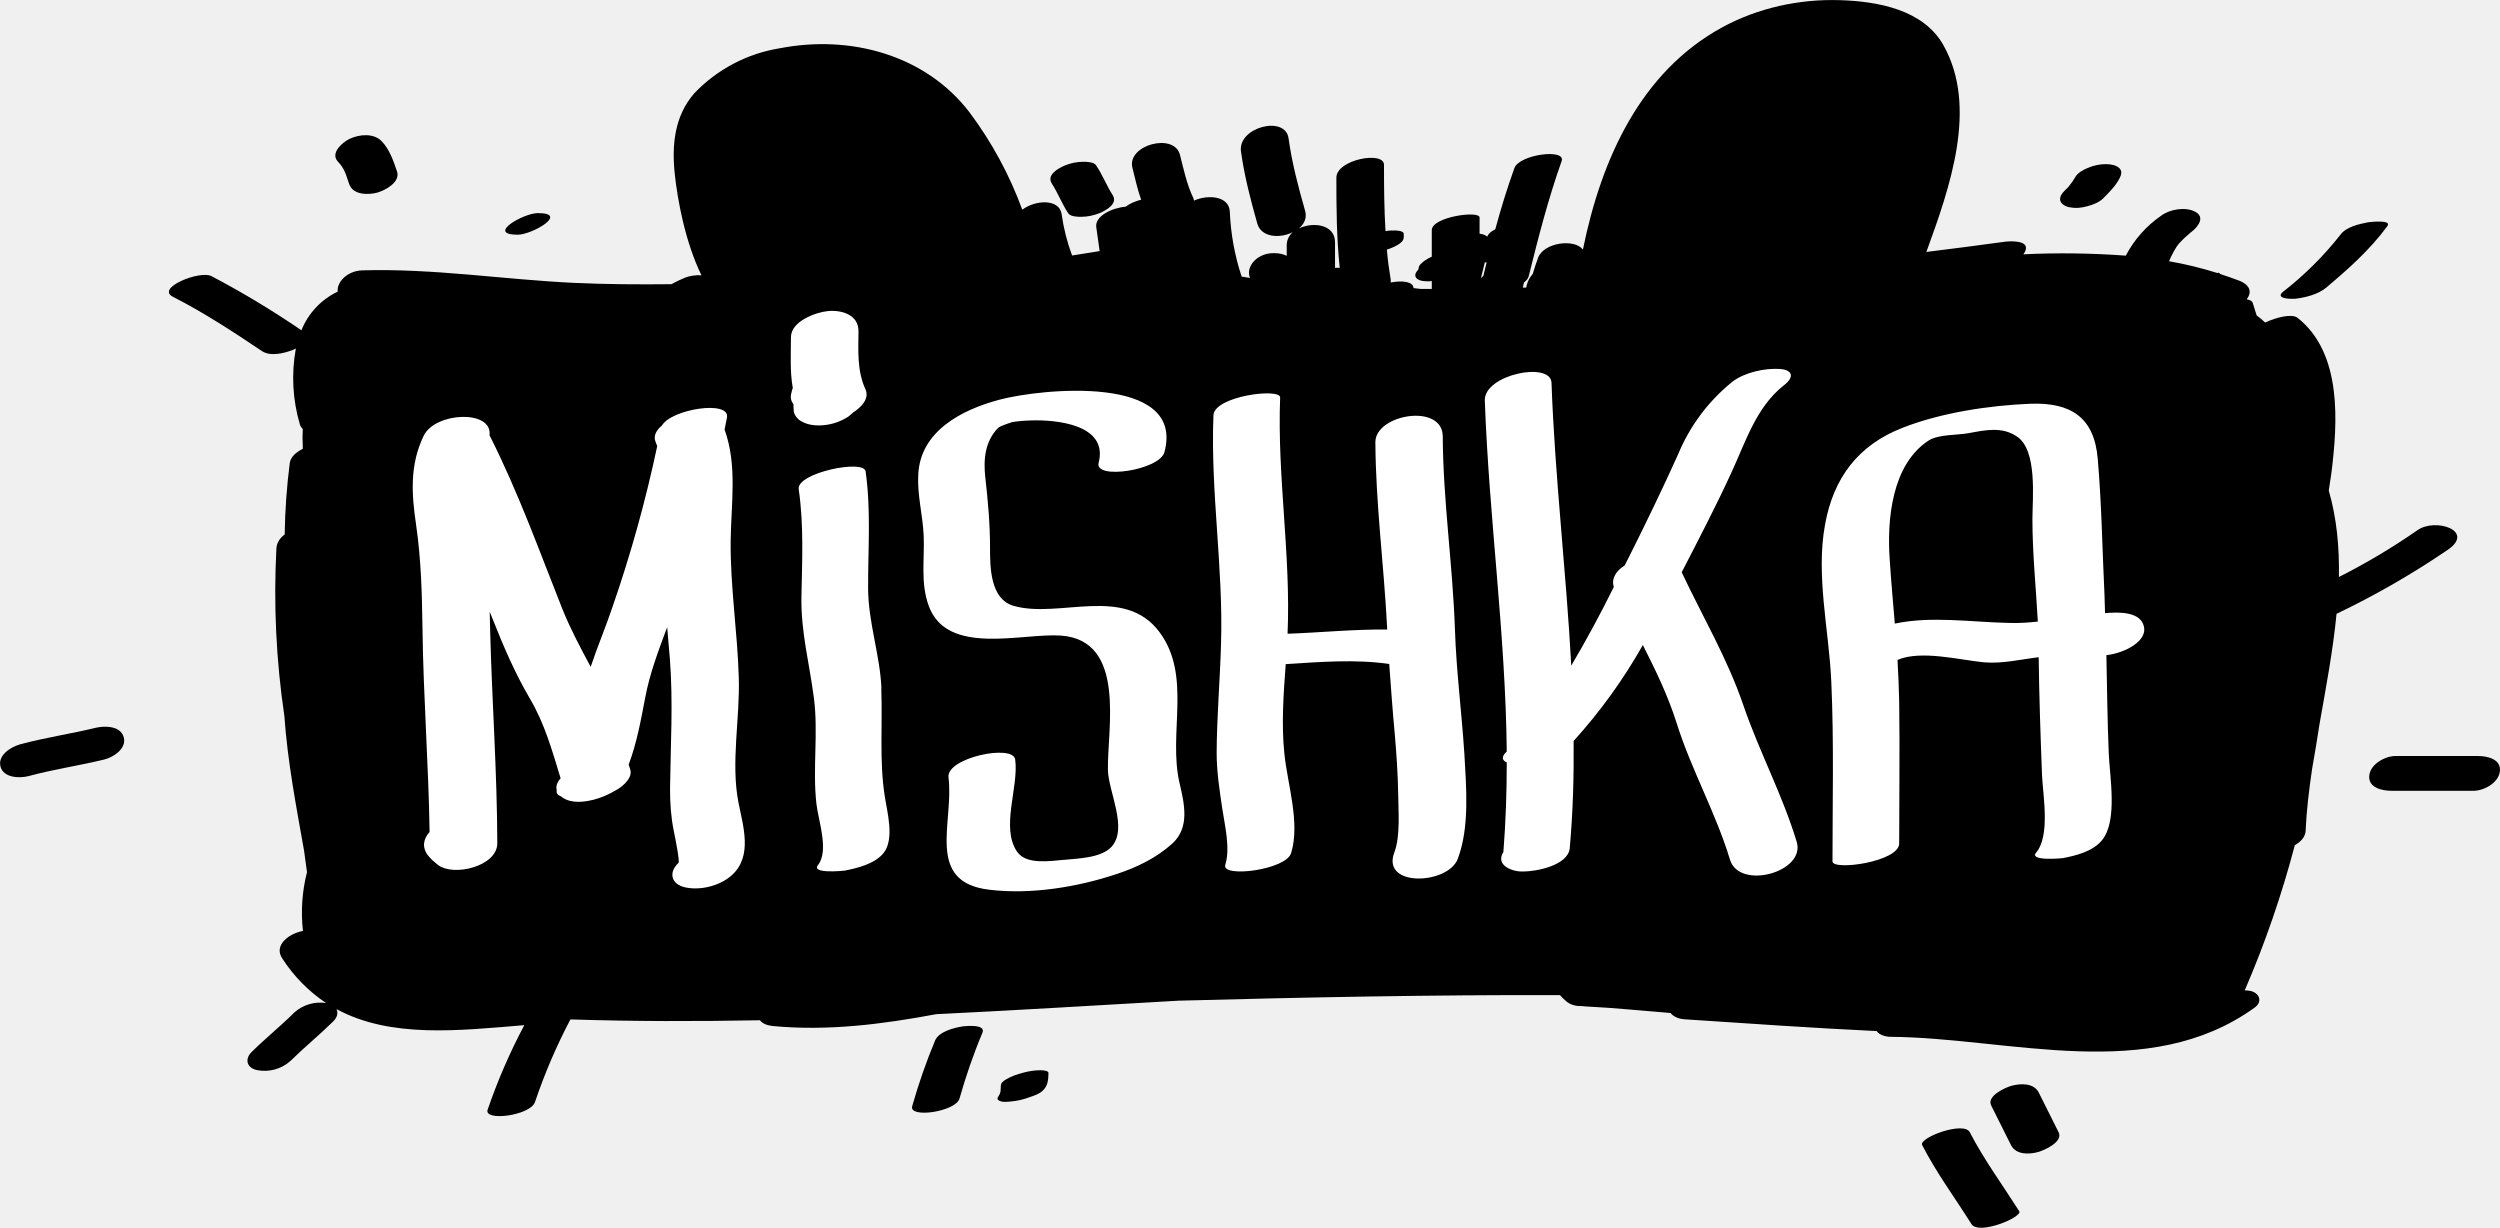
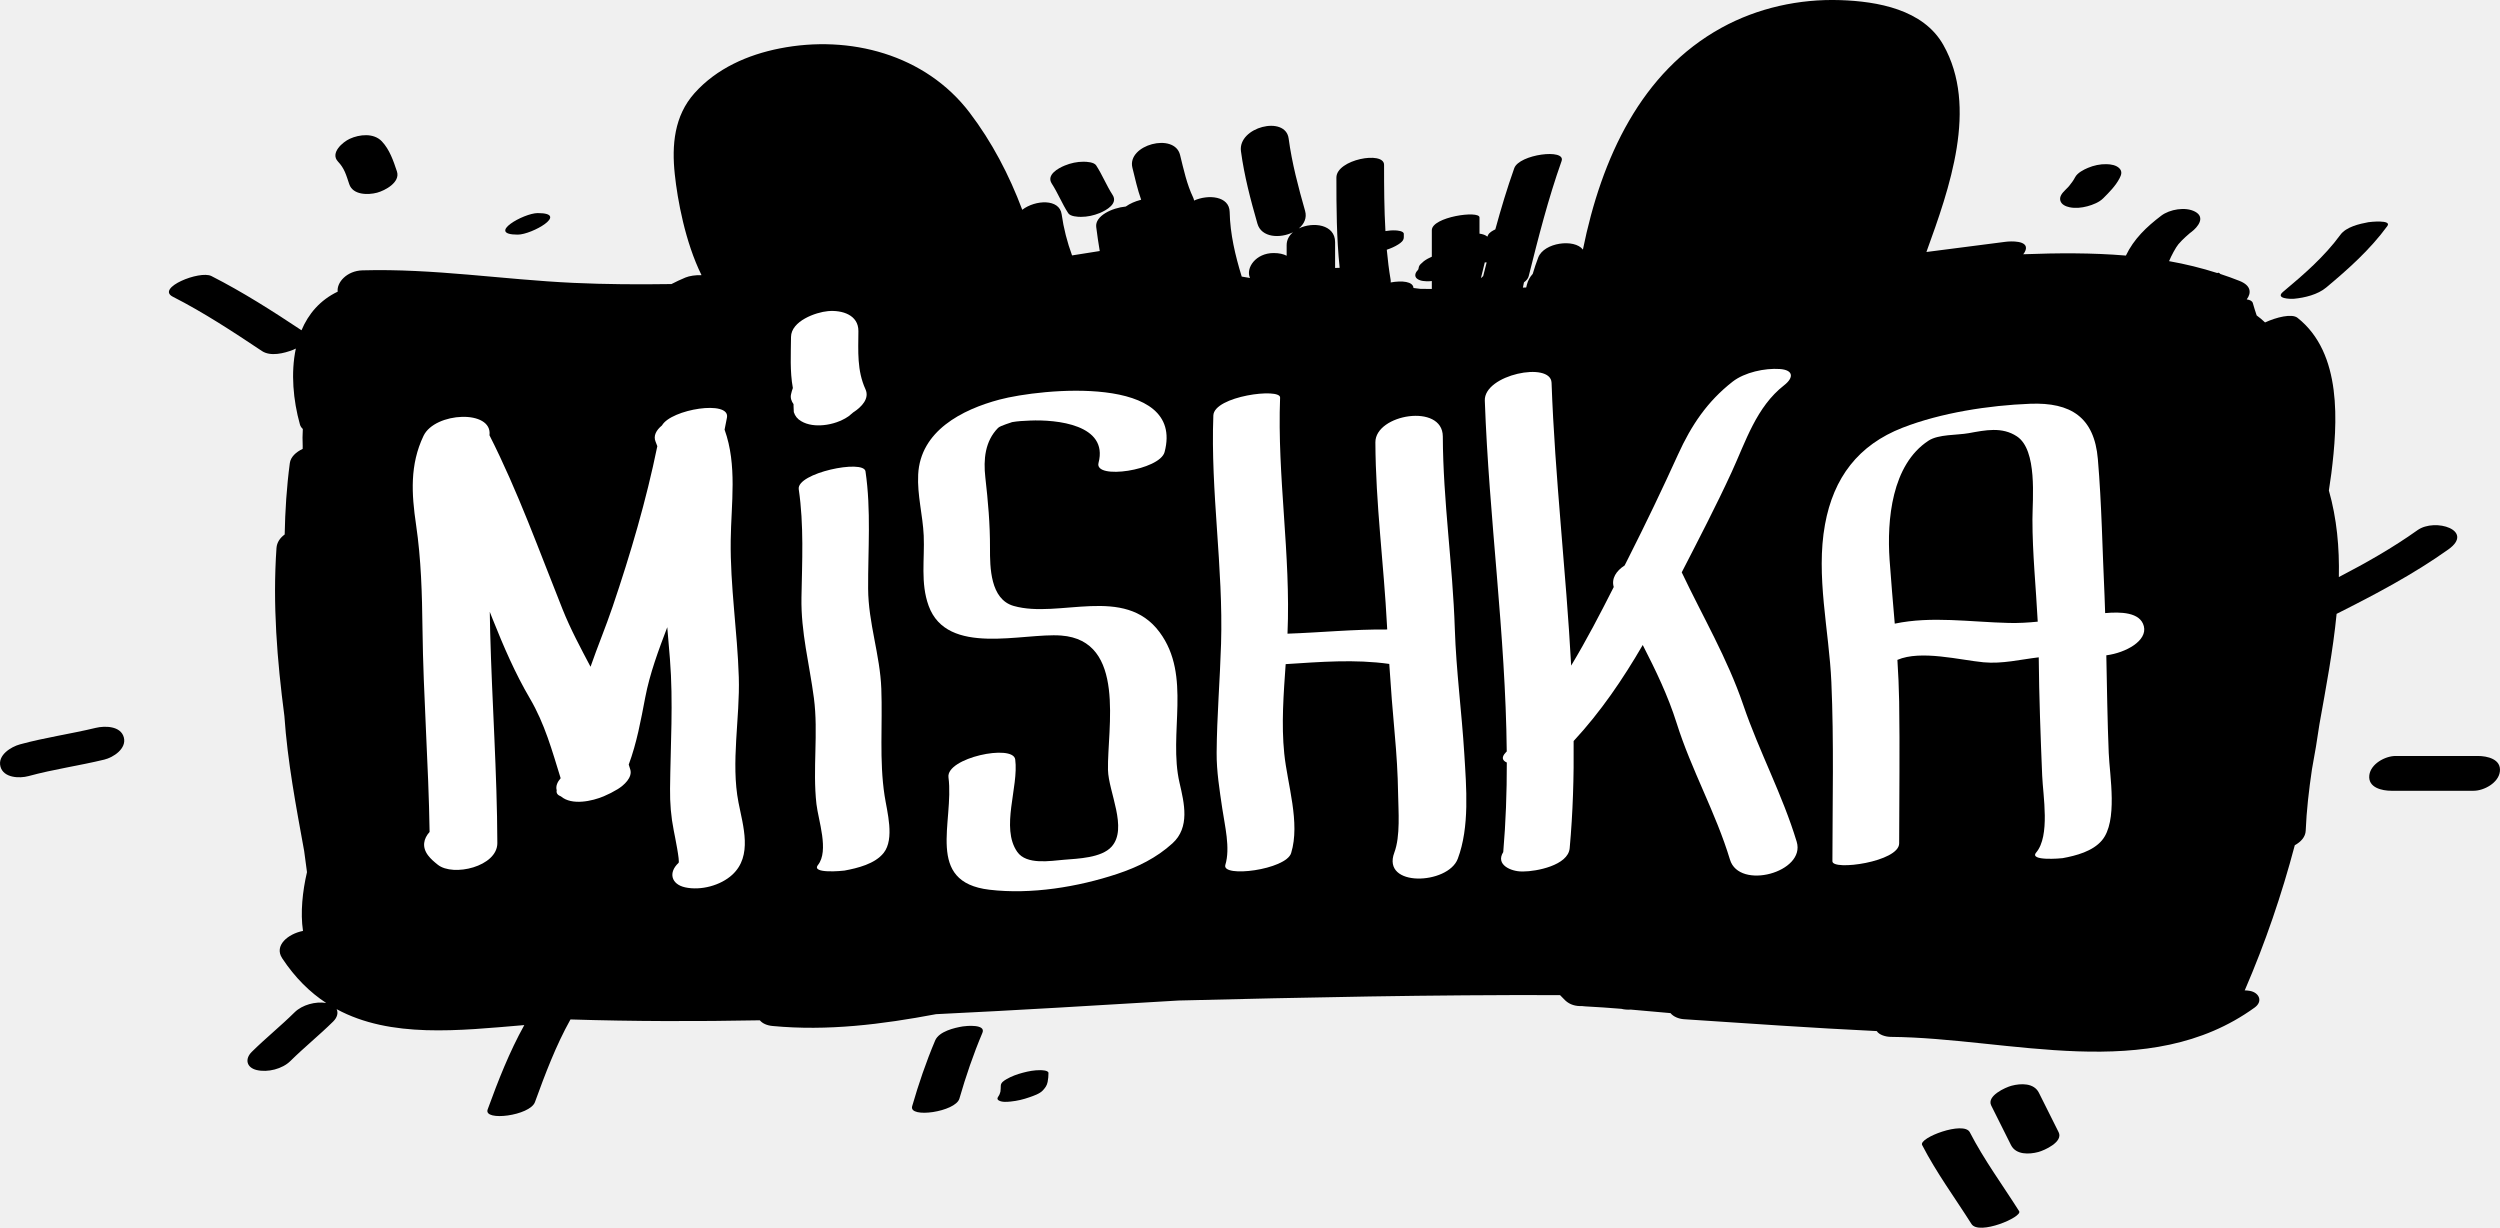
- <svg xmlns="http://www.w3.org/2000/svg" width="148.05" height="72.71">
-   <path d="M143.16 31.4a38.94 38.94 0 0 1-4.65 2.77c.03-1.74-.12-3.46-.6-5.12l.15-1c.38-3.01.66-7.13-2-9.23-.34-.26-1.25-.03-1.92.28a4.64 4.64 0 0 0-.5-.42l-.23-.73c-.03-.12-.17-.2-.36-.22.29-.38.26-.82-.42-1.1-.38-.14-.76-.28-1.14-.4-.07-.08-.13-.1-.17-.06-.95-.3-1.9-.53-2.87-.7.14-.34.4-.82.55-1 .14-.16.28-.3.43-.44l.2-.17.06-.06.08-.06c.38-.29.85-.87.23-1.2-.57-.31-1.51-.15-2.01.23a6.55 6.55 0 0 0-2.1 2.37 50.08 50.08 0 0 0-6.07-.08.76.76 0 0 0 .14-.25c.18-.59-.9-.53-1.19-.5-1.56.21-3.12.42-4.69.61 1.37-3.77 3.09-8.57 1-12.26-1.19-2.1-3.9-2.58-6.1-2.65-2.43-.08-4.9.46-7.03 1.63-4.76 2.62-7.11 7.71-8.21 13.14-.5-.66-2.3-.42-2.65.47-.12.32-.22.64-.32.97-.16.18-.28.39-.35.64l-.04.17h-.2l.07-.3c.15-.12.25-.24.28-.37.57-2.3 1.16-4.6 1.95-6.82.27-.76-2.51-.4-2.8.42-.43 1.2-.8 2.4-1.13 3.62-.16.08-.35.2-.42.33l-.05.1a.9.9 0 0 0-.46-.17v-.96c0-.43-2.83-.04-2.83.75v1.57c-.16.07-.32.16-.47.27l-.19.17a.37.37 0 0 0-.12.25l-.02.07-.05.07c-.13.13-.19.33-.03.47.19.16.5.16.74.16l.14-.02v.47h-.67l-.41-.05c-.02-.39-.68-.46-1.35-.33v-.15c-.1-.6-.18-1.2-.23-1.8.23-.07.47-.17.68-.3.15-.1.32-.23.32-.43v-.2c0-.18-.4-.2-.5-.2-.19-.01-.39 0-.58.04-.08-1.31-.09-2.62-.09-3.93 0-.84-2.82-.31-2.82.76 0 1.78.01 3.57.2 5.34h-.28v-1.52c0-1.05-1.3-1.22-2.14-.81.31-.26.49-.62.37-1.04-.4-1.41-.78-2.83-.98-4.29-.18-1.4-3.01-.67-2.82.76.2 1.46.57 2.87.97 4.29.24.82 1.34.88 2.1.5a1 1 0 0 0-.36.77v.63c-.2-.1-.44-.16-.77-.16-1.06 0-1.68.88-1.4 1.47l-.5-.08a14.1 14.1 0 0 1-.7-3.83c-.03-.94-1.28-1.05-2.12-.67a.57.57 0 0 0-.05-.17c-.38-.8-.56-1.67-.78-2.53-.33-1.35-3.15-.6-2.82.75.16.64.3 1.28.52 1.9l-.06.01c-.3.09-.6.2-.85.4-.83.07-1.83.56-1.75 1.2l.2 1.43-1.63.26c-.3-.8-.5-1.6-.62-2.45-.13-.92-1.56-.85-2.33-.26a22.56 22.56 0 0 0-3.12-5.76c-2.63-3.44-7.1-4.61-11.25-3.8a8.97 8.97 0 0 0-5.04 2.65c-1.2 1.36-1.35 3.1-1.17 4.8.16 1.5.61 4.01 1.58 5.99-.35-.02-.7.04-.94.13-.29.12-.57.25-.84.4-1.94.02-3.87.01-5.8-.08-4.18-.2-8.3-.86-12.5-.74-.92.03-1.53.72-1.46 1.26a4.31 4.31 0 0 0-2.15 2.29 53.99 53.99 0 0 0-5.33-3.21c-.69-.35-3.3.7-2.29 1.22 1.84.94 3.57 2.07 5.28 3.22.51.34 1.32.13 1.84-.07l.17-.08a9.72 9.72 0 0 0 .24 4.5c.03.1.1.2.17.26-.02.34-.02.68 0 1.02v.16c-.4.2-.72.48-.77.84a37.38 37.38 0 0 0-.3 4.23c-.27.2-.46.47-.49.8a49.9 49.9 0 0 0 .47 9.95c.19 2.7.7 5.34 1.17 8l.17 1.25a9.7 9.7 0 0 0-.24 3.48c-.88.17-1.73.87-1.23 1.62a9.1 9.1 0 0 0 2.6 2.65 2.3 2.3 0 0 0-1.87.55c-.81.81-1.71 1.53-2.53 2.34-.43.42-.31.94.3 1.08a2.3 2.3 0 0 0 1.99-.54c.81-.8 1.71-1.53 2.53-2.34.25-.24.3-.51.2-.73 3.21 1.74 7.24 1.27 11.12.95a34.55 34.55 0 0 0-2.17 5c-.26.71 2.5.37 2.8-.44a33.4 33.4 0 0 1 2.1-4.9c3.74.12 7.48.12 11.22.05.15.19.41.3.74.34 3.27.31 6.5-.1 9.7-.7 4.78-.23 9.57-.53 14.36-.8 7.52-.2 15.05-.35 22.58-.33.1.11.2.22.32.32.27.26.62.34.98.33l.2.02a69.72 69.72 0 0 1 2.7.19l2.35.2c.17.22.5.35.79.37 3.8.25 7.61.52 11.42.7.14.23.54.34.82.34 7.07.06 15.28 2.8 21.56-1.73.5-.36.27-.88-.26-.99a2 2 0 0 0-.33-.03l.02-.04a60.72 60.72 0 0 0 2.95-8.56c.36-.2.63-.5.64-.86.05-1.19.2-2.4.38-3.64.16-.88.3-1.77.44-2.66.38-2.16.8-4.36 1.01-6.54a50.04 50.04 0 0 0 6.63-3.82c1.56-1.11-.79-1.88-1.84-1.13zM87.83 16.35l-.13.12.23-.93h.11l-.2.81z" />
-   <path d="M63.26 12.63c.13.2.56.21.75.21.38 0 .76-.08 1.11-.22.4-.17 1.1-.56.77-1.07-.36-.56-.6-1.2-.98-1.76-.12-.2-.56-.21-.75-.21-.38 0-.76.08-1.1.22-.4.17-1.1.56-.77 1.07.36.56.6 1.2.97 1.76zM20.68 10.9c.22.65 1.11.65 1.65.51.47-.13 1.4-.62 1.18-1.26-.21-.62-.44-1.3-.9-1.78-.48-.5-1.32-.42-1.9-.15-.41.19-1.18.84-.7 1.35.39.4.48.77.67 1.34zm9.98 3c.84 0 3.07-1.28 1.19-1.28-.85 0-3.08 1.28-1.19 1.28zm91.9-1.63c.35.08.72.04 1.06-.06.32-.08.7-.23.94-.47.35-.36.73-.73.96-1.18.1-.2.17-.4 0-.59-.2-.2-.51-.24-.77-.25a2.7 2.7 0 0 0-1.1.22c-.26.1-.62.3-.76.56-.1.18-.22.35-.35.5l-.02.04a.58.58 0 0 0-.03.03l-.2.2c-.15.15-.34.36-.28.61.07.24.34.35.55.4zm13.3 5.43c.63-.07 1.4-.25 1.9-.67 1.31-1.1 2.6-2.25 3.62-3.64.29-.4-1.05-.24-1.12-.23-.53.1-1.32.27-1.66.74a19.72 19.72 0 0 1-3.4 3.38c-.49.41.45.43.66.41zm10.88 27.07h-4.87c-.62 0-1.48.47-1.56 1.14-.09.74.76.92 1.3.92h4.88c.61 0 1.47-.47 1.55-1.14.1-.74-.75-.92-1.3-.92zM57.02 60.78c-.5.08-1.41.3-1.64.83a34.65 34.65 0 0 0-1.36 3.9c-.21.73 2.57.33 2.8-.45.38-1.33.82-2.62 1.36-3.9.22-.52-.97-.4-1.16-.38zm4.58 2.6c-.35 0-.7.06-1.03.15-.33.09-.67.2-.97.38-.14.08-.33.2-.33.39l-.02.35a.76.76 0 0 1-.12.27c-.06.08-.1.18.02.25.2.12.5.08.71.06.38-.03.75-.12 1.1-.25.24-.08.61-.2.8-.4a.96.96 0 0 0 .28-.5c.04-.18.05-.36.05-.54 0-.16-.42-.16-.49-.16zm55.05 3.67c-.35-.68-3.04.33-2.82.76.84 1.64 1.94 3.12 2.92 4.68.44.68 3.04-.42 2.83-.76-.99-1.56-2.08-3.04-2.93-4.68zm4.09-2.34c-.29-.58-1.06-.56-1.62-.41-.35.1-1.49.6-1.2 1.17l1.17 2.34c.3.59 1.07.56 1.62.41.35-.1 1.49-.6 1.2-1.17l-1.17-2.34zM5.67 43.1c-1.49.36-3 .58-4.48.98-.54.15-1.34.64-1.16 1.32.18.67 1.13.7 1.66.56 1.48-.4 3-.62 4.48-.98.54-.13 1.34-.65 1.16-1.31-.18-.69-1.12-.7-1.66-.57z" />
-   <path d="M43.75 40.1c-.08-2.7-.51-5.39-.48-8.1.03-2.2.4-4.45-.36-6.56l.14-.71c.2-1.06-3.3-.5-3.85.47-.34.28-.52.62-.38.96l.1.26a78.93 78.93 0 0 1-2.64 9.5c-.4 1.2-.9 2.37-1.3 3.57-.6-1.12-1.19-2.22-1.67-3.41-1.38-3.47-2.63-6.97-4.32-10.3.19-1.54-3.23-1.38-3.9.03-.83 1.71-.72 3.44-.45 5.26.3 2.06.35 4.09.38 6.17.05 4.01.36 8.02.42 12.03-.36.4-.47.89-.1 1.38.17.22.37.39.58.56.92.73 3.54.1 3.53-1.28-.01-4.16-.31-8.32-.42-12.47L29 36.23l.18.44c.64 1.62 1.32 3.2 2.2 4.7.88 1.49 1.32 3.09 1.82 4.72-.19.21-.3.46-.23.71-.04.18.07.3.25.36.65.56 1.86.28 2.53 0 .3-.12.57-.27.84-.43.34-.21.89-.69.73-1.17l-.09-.28c.48-1.28.72-2.61.98-3.97.27-1.44.79-2.8 1.3-4.17l.16 1.88c.2 2.57.04 5.11.01 7.7 0 .85.05 1.64.22 2.48.07.34.37 1.82.28 1.9-.61.57-.43 1.27.4 1.45.92.2 2.1-.1 2.79-.75 1.2-1.12.64-2.87.36-4.28-.46-2.36.1-5 .02-7.41zm8.45.69c-.08-2-.78-3.9-.79-5.93-.01-2.32.18-4.63-.15-6.95-.11-.73-4.1.1-3.96 1.06.31 2.13.2 4.27.16 6.42-.03 2.06.48 3.93.74 5.95.27 2.08-.09 4.2.15 6.27.11.98.76 2.77.09 3.62-.42.53 1.48.34 1.57.33.77-.15 1.8-.4 2.32-1.05.66-.84.2-2.45.06-3.39-.32-2.08-.12-4.23-.2-6.33zm16.47-3.35c-2.08-2.81-5.94-.79-8.64-1.56-1.39-.4-1.4-2.29-1.4-3.42 0-1.44-.12-2.76-.28-4.19-.12-1.06-.02-2.14.76-2.93.14-.14.86-.34.81-.34a8.1 8.1 0 0 1 1.08-.1c1.56-.06 4.65.24 4.06 2.51-.27 1.02 3.62.44 3.9-.64 1.23-4.64-7.34-3.75-9.77-3.1-2.23.59-4.69 1.86-4.81 4.43-.07 1.23.27 2.4.32 3.62.06 1.4-.2 2.8.3 4.16 1.09 3 5.56 1.59 7.84 1.76 3.88.29 2.73 5.52 2.77 7.95.03 1.3 1.2 3.46.22 4.55-.6.67-2 .7-2.82.78-.82.06-2.22.31-2.77-.47-1-1.43.1-3.83-.12-5.47-.12-.94-4.1-.1-3.95 1.06.34 2.65-1.41 6.2 2.42 6.65 2.47.3 5.24-.16 7.57-.94 1.2-.4 2.33-.95 3.27-1.8 1.05-.96.7-2.38.42-3.59-.68-2.94.74-6.33-1.18-8.92zm17.49-.19c-.13-3.81-.7-7.58-.72-11.4 0-2-4-1.32-3.99.34.02 3.64.5 7.24.69 10.87l.01.22c-1.97-.02-3.93.18-5.9.25.2-4.68-.62-9.31-.44-13.99.02-.58-3.91-.09-3.95 1.06-.18 4.52.59 9 .45 13.52-.06 2.15-.25 4.3-.26 6.46 0 1.1.17 2.2.33 3.29.15 1 .49 2.35.18 3.35-.23.78 3.6.3 3.9-.7.55-1.8-.22-4.08-.4-5.9-.18-1.73-.05-3.52.08-5.29 2.05-.13 4.1-.3 6.13-.01.1 1.39.2 2.78.33 4.17.1 1.17.18 2.33.2 3.5.01 1.03.14 2.53-.23 3.5-.78 2.07 3.18 1.9 3.76.37.71-1.89.5-4.24.39-6.22-.16-2.47-.48-4.92-.56-7.4zm17.08 4.51c-.95-2.78-2.4-5.22-3.65-7.87 1.01-1.96 2.04-3.93 2.96-5.94.84-1.82 1.46-3.85 3.1-5.14.59-.45.56-.9-.25-.96-.88-.06-2.08.2-2.8.75a10.84 10.84 0 0 0-3.22 4.3c-.94 2.08-1.92 4.11-2.94 6.14l-.23.45c-.5.31-.8.77-.64 1.27a72.02 72.02 0 0 1-2.52 4.66c-.3-5.59-.97-11.17-1.17-16.75-.04-1.29-4-.49-3.95 1.05.25 6.94 1.23 13.85 1.3 20.78l-.05.05c-.3.31-.19.5.05.6 0 1.77-.06 3.54-.2 5.31-.48.75.46 1.15 1.09 1.15h.1c.74 0 2.64-.35 2.74-1.38.19-2.12.25-4.23.23-6.35a31.66 31.66 0 0 0 4.1-5.68c.76 1.5 1.49 3 2 4.62.87 2.77 2.32 5.31 3.16 8.09.55 1.82 4.5.74 3.95-1.06-.84-2.78-2.22-5.34-3.16-8.09zm23.72-4.67c-.21-.85-1.39-.86-2.3-.78l-.03-1.02c-.13-2.68-.17-5.43-.4-8.1-.2-2.48-1.6-3.37-4-3.28-2.44.1-5.28.53-7.55 1.42-2.63 1.02-4.1 2.96-4.6 5.73-.56 3.04.24 6.28.37 9.33.16 3.54.07 7.08.07 10.62 0 .57 3.95.03 3.95-1.06 0-2.8.04-5.6 0-8.4-.02-.83-.05-1.65-.1-2.47 1.38-.6 3.72.01 5.1.14 1.1.1 2.18-.17 3.26-.3.03 2.34.11 4.69.2 7.02.06 1.19.49 3.56-.35 4.55-.44.52 1.5.34 1.57.33.8-.15 1.78-.4 2.32-1.05.96-1.13.46-3.82.41-5.17-.08-1.93-.1-3.86-.14-5.8 1.16-.14 2.44-.86 2.22-1.71zm-14.75-.16c-.1-1.25-.22-2.51-.3-3.77-.17-2.36.11-5.64 2.3-7.07.59-.38 1.7-.31 2.38-.44.98-.18 1.97-.4 2.85.2 1.23.8.92 3.68.92 4.9 0 2.03.21 4.04.32 6.06-.56.06-1.13.1-1.7.08-2.31-.05-4.59-.42-6.77.04zM48.77 25.18a3.2 3.2 0 0 0 1.5-.53l.25-.22c.52-.34.98-.84.73-1.38-.5-1.11-.42-2.25-.41-3.44 0-.97-.98-1.26-1.8-1.19-.73.07-2.19.6-2.2 1.54 0 1-.07 2.03.11 3.02-.05.11-.07.24-.1.36a.7.7 0 0 0 .14.6v.13l.02.33a.9.9 0 0 0 .43.54c.4.24.89.28 1.33.24z" fill="#FFF" />
+ <svg xmlns="http://www.w3.org/2000/svg" version="1.1" x="0px" y="0px" width="148.051px" height="72.707px" viewBox="0 0 148.051 72.707" enable-background="new 0 0 148.051 72.707" xml:space="preserve">
+   <g id="Layer_2">
+     <g>
+       <path d="M143.165,31.397c-1.481,1.055-3.053,1.942-4.657,2.777c0.037-1.747-0.119-3.465-0.591-5.127 c0.051-0.333,0.102-0.667,0.145-1.002c0.375-3.005,0.657-7.122-2.003-9.224c-0.335-0.265-1.249-0.035-1.922,0.274 c-0.157-0.151-0.322-0.289-0.496-0.415c-0.082-0.242-0.159-0.487-0.229-0.735c-0.035-0.12-0.168-0.188-0.36-0.215 c0.285-0.383,0.263-0.818-0.419-1.092c-0.378-0.152-0.759-0.287-1.143-0.413c-0.067-0.072-0.126-0.096-0.172-0.058 c-0.001,0.001-0.004,0.002-0.006,0.003c-0.938-0.3-1.893-0.533-2.859-0.705c0.138-0.331,0.396-0.813,0.552-1 c0.132-0.157,0.279-0.3,0.429-0.439c0.062-0.057,0.125-0.111,0.188-0.165c0.032-0.027,0.053-0.046,0.069-0.061 c0.02-0.014,0.046-0.034,0.084-0.062c0.38-0.288,0.846-0.865,0.221-1.202c-0.57-0.307-1.507-0.142-2.007,0.238 c-0.863,0.655-1.626,1.379-2.092,2.361c-2.01-0.169-4.05-0.155-6.079-0.078c0.062-0.076,0.112-0.158,0.141-0.25 c0.184-0.585-0.908-0.525-1.188-0.488c-1.562,0.205-3.125,0.407-4.688,0.604c1.367-3.773,3.083-8.578,1.001-12.264 c-1.19-2.106-3.906-2.579-6.098-2.652c-2.436-0.081-4.898,0.461-7.036,1.636c-4.762,2.618-7.11,7.71-8.21,13.138 c-0.497-0.657-2.301-0.425-2.645,0.468c-0.124,0.32-0.229,0.645-0.327,0.972c-0.16,0.174-0.282,0.386-0.345,0.637 c-0.015,0.056-0.027,0.111-0.041,0.167c-0.065,0.002-0.131,0.005-0.196,0.007c0.02-0.104,0.041-0.207,0.064-0.31 c0.146-0.109,0.247-0.232,0.28-0.366c0.574-2.296,1.156-4.588,1.948-6.82c0.269-0.756-2.511-0.399-2.804,0.426 c-0.424,1.193-0.786,2.403-1.12,3.622c-0.165,0.078-0.356,0.187-0.425,0.326c-0.017,0.034-0.031,0.07-0.047,0.104 c-0.107-0.093-0.271-0.151-0.466-0.178c0-0.319,0-0.639,0-0.959c0-0.432-2.823-0.034-2.823,0.757c0,0.522,0,1.046,0,1.568 c-0.167,0.072-0.327,0.158-0.472,0.266c-0.063,0.057-0.127,0.114-0.19,0.172c-0.073,0.071-0.113,0.152-0.12,0.245 c-0.007,0.026-0.013,0.053-0.023,0.078c-0.017,0.022-0.032,0.046-0.052,0.066c-0.126,0.128-0.184,0.335-0.027,0.467 c0.19,0.16,0.508,0.167,0.738,0.159c0.048-0.002,0.097-0.007,0.146-0.011c0,0.156,0,0.312,0,0.468 c-0.226-0.001-0.45-0.003-0.675-0.006l-0.411-0.051c-0.021-0.385-0.676-0.452-1.351-0.328c0.006-0.049,0.007-0.098-0.001-0.148 c-0.101-0.595-0.174-1.192-0.229-1.79c0.237-0.079,0.471-0.18,0.68-0.313c0.159-0.102,0.328-0.224,0.328-0.43 c0-0.064,0-0.13,0-0.194c0-0.18-0.412-0.204-0.499-0.208c-0.195-0.009-0.394,0.009-0.589,0.041 c-0.075-1.305-0.081-2.615-0.081-3.925c0-0.84-2.824-0.315-2.823,0.757c0,1.786,0.009,3.57,0.193,5.343 c-0.087-0.002-0.178,0.001-0.27,0.009c0-0.511,0-1.021,0-1.532c0-1.045-1.297-1.22-2.147-0.809 c0.313-0.262,0.489-0.622,0.37-1.039c-0.403-1.414-0.778-2.827-0.974-4.287c-0.188-1.394-3.017-0.677-2.824,0.756 c0.196,1.46,0.57,2.873,0.975,4.287c0.235,0.828,1.338,0.889,2.104,0.51c-0.227,0.196-0.373,0.452-0.373,0.76 c0,0.21,0,0.42,0,0.63c-0.189-0.098-0.439-0.16-0.77-0.16c-1.057,0-1.671,0.885-1.4,1.477c-0.164-0.027-0.327-0.054-0.491-0.083 c-0.382-1.248-0.686-2.514-0.714-3.83c-0.02-0.942-1.27-1.049-2.108-0.672c-0.008-0.056-0.022-0.111-0.049-0.168 c-0.385-0.804-0.567-1.674-0.78-2.533c-0.332-1.35-3.158-0.601-2.823,0.756c0.157,0.638,0.3,1.281,0.519,1.898 c-0.018,0.005-0.039,0.009-0.056,0.014c-0.3,0.081-0.601,0.205-0.854,0.387c-0.832,0.079-1.828,0.565-1.752,1.208 c0.058,0.478,0.131,0.953,0.209,1.427c-0.546,0.091-1.092,0.177-1.639,0.26c-0.289-0.787-0.499-1.601-0.618-2.443 c-0.131-0.924-1.555-0.854-2.332-0.26c-0.774-2.062-1.796-4.019-3.122-5.761c-2.621-3.439-7.097-4.613-11.242-3.794 c-1.9,0.376-3.735,1.184-5.043,2.646c-1.21,1.353-1.352,3.089-1.17,4.805c0.158,1.493,0.61,4.005,1.584,5.976 c-0.35-0.012-0.709,0.041-0.949,0.139c-0.283,0.117-0.561,0.248-0.833,0.388c-1.939,0.029-3.877,0.019-5.803-0.07 c-4.179-0.194-8.301-0.86-12.497-0.742c-0.923,0.026-1.534,0.719-1.465,1.262c-1.046,0.502-1.733,1.315-2.143,2.287 c-1.732-1.15-3.479-2.266-5.335-3.211c-0.689-0.351-3.3,0.707-2.285,1.224c1.84,0.938,3.561,2.072,5.278,3.216 c0.512,0.341,1.32,0.133,1.842-0.07c0.03-0.012,0.09-0.039,0.165-0.077c-0.306,1.44-0.157,3.067,0.241,4.493 c0.03,0.11,0.093,0.198,0.172,0.27c-0.021,0.338-0.023,0.677-0.007,1.015c-0.001,0.055-0.001,0.109-0.002,0.165 c-0.4,0.189-0.712,0.48-0.76,0.839c-0.188,1.411-0.278,2.82-0.305,4.229c-0.272,0.199-0.462,0.469-0.485,0.798 c-0.233,3.345,0.037,6.652,0.467,9.95c0.185,2.694,0.69,5.344,1.172,7.999c0.058,0.416,0.113,0.832,0.167,1.249 c-0.265,1.133-0.398,2.395-0.237,3.482c-0.881,0.171-1.729,0.866-1.233,1.617c0.765,1.158,1.644,2.018,2.606,2.649 c-0.633-0.103-1.42,0.11-1.871,0.555c-0.818,0.809-1.715,1.531-2.533,2.339c-0.429,0.424-0.314,0.935,0.289,1.078 c0.651,0.155,1.516-0.06,1.997-0.535c0.817-0.808,1.715-1.531,2.533-2.339c0.248-0.245,0.308-0.517,0.204-0.731 c3.21,1.735,7.235,1.27,11.114,0.943c-0.882,1.589-1.542,3.273-2.17,4.997c-0.262,0.719,2.507,0.373,2.801-0.436 c0.61-1.675,1.237-3.343,2.103-4.895c3.741,0.117,7.479,0.122,11.215,0.051c0.149,0.182,0.416,0.305,0.746,0.336 c3.27,0.311,6.489-0.096,9.688-0.699c4.789-0.229,9.577-0.525,14.366-0.809c7.527-0.186,15.056-0.346,22.587-0.32 c0.1,0.109,0.204,0.215,0.314,0.318c0.272,0.256,0.621,0.345,0.979,0.33c0.062,0.009,0.128,0.016,0.199,0.019 c0.714,0.036,1.428,0.087,2.141,0.145c0.156,0.04,0.341,0.059,0.559,0.046c0.002,0,0.004,0,0.005,0 c0.782,0.067,1.563,0.14,2.346,0.208c0.171,0.214,0.497,0.342,0.792,0.361c3.804,0.25,7.612,0.522,11.423,0.703 c0.14,0.229,0.536,0.34,0.82,0.343c7.067,0.06,15.278,2.804,21.558-1.736c0.501-0.362,0.273-0.877-0.264-0.984 c-0.108-0.021-0.217-0.031-0.326-0.034c0.008-0.016,0.018-0.03,0.023-0.045c1.195-2.769,2.174-5.633,2.945-8.552 c0.365-0.198,0.632-0.494,0.646-0.86c0.049-1.189,0.188-2.406,0.371-3.639c0.166-0.884,0.313-1.771,0.441-2.66 c0.387-2.169,0.806-4.367,1.018-6.541c2.28-1.147,4.538-2.335,6.622-3.819C146.562,31.417,144.213,30.651,143.165,31.397z M87.835,16.351c-0.049,0.039-0.094,0.079-0.134,0.123c0.073-0.312,0.149-0.623,0.228-0.934c0.036,0.001,0.073,0.001,0.111,0 C87.972,15.81,87.902,16.081,87.835,16.351z" />
+       <path d="M63.261,12.626c0.127,0.196,0.562,0.217,0.753,0.217c0.377,0.001,0.759-0.083,1.106-0.225 c0.404-0.166,1.101-0.559,0.77-1.07c-0.363-0.562-0.609-1.19-0.975-1.754c-0.127-0.196-0.562-0.217-0.754-0.217 c-0.376-0.001-0.758,0.083-1.105,0.226c-0.404,0.165-1.101,0.558-0.77,1.069C62.649,11.434,62.896,12.063,63.261,12.626z" />
+       <path d="M20.683,10.907c0.216,0.647,1.111,0.647,1.648,0.504c0.472-0.127,1.39-0.616,1.175-1.26 c-0.208-0.624-0.433-1.293-0.893-1.78c-0.479-0.507-1.324-0.417-1.902-0.151c-0.412,0.19-1.177,0.838-0.695,1.349 C20.398,9.974,20.494,10.341,20.683,10.907z" />
+       <path d="M30.66,13.895c0.843,0,3.073-1.276,1.186-1.276C31.003,12.619,28.772,13.895,30.66,13.895z" />
+       <path d="M122.562,12.274c0.346,0.072,0.717,0.032,1.055-0.059c0.321-0.086,0.7-0.234,0.941-0.477 c0.355-0.355,0.728-0.729,0.962-1.178c0.104-0.198,0.174-0.399-0.005-0.587c-0.188-0.197-0.507-0.245-0.763-0.251 c-0.376-0.01-0.761,0.074-1.106,0.22c-0.252,0.106-0.621,0.294-0.756,0.553c-0.098,0.186-0.218,0.353-0.351,0.513 c-0.008,0.009-0.016,0.018-0.023,0.027c-0.011,0.012-0.021,0.023-0.028,0.032c-0.064,0.067-0.13,0.133-0.195,0.199 c-0.158,0.158-0.346,0.365-0.279,0.614C122.077,12.121,122.347,12.229,122.562,12.274z" />
+       <path d="M135.861,17.692c0.631-0.061,1.395-0.246,1.894-0.662c1.319-1.102,2.603-2.248,3.623-3.642 c0.288-0.393-1.049-0.243-1.118-0.23c-0.534,0.099-1.316,0.276-1.661,0.746c-0.949,1.296-2.164,2.349-3.391,3.374 C134.71,17.693,135.649,17.712,135.861,17.692z" />
+       <path d="M146.74,44.769c-1.624,0-3.248,0-4.872,0c-0.616,0-1.475,0.468-1.556,1.139c-0.09,0.739,0.754,0.922,1.304,0.922 c1.624,0,3.248,0,4.871,0c0.617,0,1.475-0.468,1.557-1.139C148.134,44.952,147.29,44.769,146.74,44.769z" />
+       <path d="M57.021,60.784c-0.498,0.08-1.412,0.296-1.639,0.831c-0.538,1.272-0.981,2.571-1.364,3.897 c-0.211,0.733,2.571,0.333,2.798-0.451c0.383-1.327,0.825-2.625,1.363-3.897C58.401,60.637,57.213,60.752,57.021,60.784z" />
+       <path d="M61.602,63.375c-0.347-0.003-0.696,0.063-1.029,0.152c-0.333,0.089-0.67,0.207-0.968,0.383 c-0.141,0.084-0.338,0.2-0.338,0.39c-0.001,0.116-0.007,0.231-0.021,0.346c-0.025,0.103-0.06,0.2-0.125,0.286 c0.004-0.004,0.008-0.009,0.012-0.014c-0.064,0.082-0.108,0.179,0.018,0.253c0.196,0.114,0.502,0.083,0.712,0.062 c0.374-0.037,0.745-0.127,1.099-0.252c0.243-0.085,0.613-0.207,0.795-0.407c0.149-0.164,0.241-0.286,0.284-0.501 c0.035-0.177,0.05-0.349,0.05-0.529C62.09,63.378,61.669,63.376,61.602,63.375z" />
+       <path d="M116.652,67.051c-0.354-0.686-3.043,0.331-2.823,0.757c0.844,1.638,1.939,3.122,2.923,4.677 c0.436,0.689,3.04-0.414,2.823-0.757C118.593,70.174,117.496,68.689,116.652,67.051z" />
+       <path d="M120.744,64.713c-0.294-0.588-1.067-0.563-1.624-0.414c-0.35,0.094-1.485,0.598-1.199,1.17 c0.39,0.78,0.779,1.559,1.169,2.339c0.294,0.588,1.068,0.562,1.624,0.414c0.35-0.094,1.486-0.598,1.199-1.171 C121.523,66.272,121.134,65.493,120.744,64.713z" />
+       <path d="M5.668,43.105c-1.486,0.359-3.006,0.571-4.481,0.975c-0.537,0.146-1.342,0.641-1.16,1.318 c0.181,0.675,1.128,0.709,1.664,0.562c1.476-0.403,2.995-0.615,4.482-0.975c0.541-0.13,1.338-0.651,1.16-1.318 C7.148,42.982,6.209,42.975,5.668,43.105z" />
+     </g>
+   </g>
+   <g id="Layer_1">
+     <g>
+       <path fill="#FFFFFF" d="M43.752,40.106c-0.083-2.707-0.514-5.396-0.479-8.108c0.028-2.194,0.393-4.45-0.363-6.554 c0.047-0.239,0.097-0.477,0.141-0.717c0.195-1.055-3.3-0.497-3.849,0.468c-0.346,0.283-0.523,0.621-0.377,0.965 c0.037,0.087,0.069,0.175,0.102,0.263c-0.662,3.233-1.584,6.364-2.645,9.498c-0.406,1.199-0.896,2.37-1.31,3.565 c-0.587-1.114-1.181-2.214-1.658-3.408c-1.386-3.464-2.636-6.965-4.326-10.299c0.192-1.543-3.232-1.381-3.907,0.032 c-0.816,1.709-0.711,3.434-0.442,5.262c0.303,2.061,0.356,4.086,0.381,6.167c0.048,4.012,0.361,8.016,0.421,12.027 c-0.357,0.397-0.466,0.889-0.092,1.388c0.163,0.217,0.365,0.385,0.576,0.554c0.913,0.73,3.533,0.108,3.528-1.283 c-0.014-4.16-0.314-8.312-0.424-12.471c-0.011-0.407-0.018-0.814-0.024-1.222c0.058,0.146,0.115,0.293,0.173,0.438 c0.646,1.618,1.322,3.191,2.205,4.696c0.876,1.491,1.315,3.092,1.819,4.719c-0.19,0.219-0.305,0.467-0.234,0.715 c-0.04,0.181,0.071,0.294,0.253,0.363c0.645,0.552,1.858,0.277,2.532-0.007c0.29-0.122,0.566-0.263,0.834-0.427 c0.348-0.215,0.891-0.686,0.735-1.17c-0.03-0.093-0.059-0.187-0.088-0.281c0.475-1.281,0.716-2.612,0.975-3.965 c0.275-1.441,0.789-2.805,1.307-4.171c0.053,0.625,0.107,1.249,0.157,1.872c0.206,2.577,0.033,5.118,0.008,7.696 c-0.009,0.854,0.054,1.648,0.221,2.484c0.068,0.345,0.37,1.824,0.283,1.904c-0.617,0.57-0.438,1.268,0.389,1.45 c0.923,0.203,2.1-0.106,2.795-0.749c1.209-1.117,0.638-2.871,0.364-4.28C43.273,45.158,43.826,42.512,43.752,40.106z" />
+       <path fill="#FFFFFF" d="M52.192,40.788c-0.074-2.007-0.771-3.897-0.781-5.925c-0.011-2.327,0.183-4.635-0.156-6.949 c-0.107-0.732-4.093,0.101-3.953,1.059c0.312,2.129,0.199,4.268,0.161,6.412c-0.037,2.063,0.472,3.934,0.737,5.958 c0.271,2.073-0.085,4.195,0.15,6.271c0.11,0.971,0.758,2.768,0.09,3.612c-0.424,0.537,1.482,0.345,1.568,0.33 c0.775-0.143,1.809-0.395,2.324-1.048c0.659-0.835,0.198-2.448,0.054-3.387C52.066,45.041,52.271,42.885,52.192,40.788z" />
+       <path fill="#FFFFFF" d="M68.671,37.438c-2.081-2.809-5.943-0.787-8.64-1.554c-1.39-0.396-1.407-2.292-1.403-3.428 c0.004-1.439-0.115-2.757-0.276-4.184c-0.119-1.061-0.024-2.14,0.753-2.93c0.143-0.146,0.866-0.339,0.817-0.342 c0.356-0.062,0.683-0.077,1.077-0.094c1.562-0.067,4.654,0.234,4.056,2.506c-0.269,1.019,3.629,0.435,3.913-0.643 c1.224-4.64-7.352-3.749-9.774-3.106c-2.231,0.592-4.692,1.862-4.819,4.438c-0.062,1.23,0.274,2.401,0.328,3.62 c0.061,1.403-0.2,2.802,0.291,4.155c1.092,3.01,5.57,1.59,7.849,1.761c3.88,0.29,2.722,5.519,2.772,7.955 c0.027,1.3,1.192,3.461,0.213,4.549c-0.601,0.668-2,0.706-2.817,0.774c-0.821,0.069-2.221,0.315-2.768-0.465 c-1.002-1.431,0.093-3.834-0.121-5.474c-0.122-0.933-4.104-0.096-3.953,1.059c0.346,2.651-1.412,6.2,2.424,6.655 c2.464,0.293,5.238-0.162,7.568-0.936c1.207-0.4,2.328-0.951,3.272-1.81c1.045-0.949,0.701-2.369,0.421-3.579 C69.172,43.422,70.593,40.032,68.671,37.438z" />
+       <path fill="#FFFFFF" d="M86.155,37.248c-0.122-3.812-0.696-7.582-0.711-11.4c-0.009-1.989-4-1.317-3.993,0.346 c0.015,3.641,0.501,7.232,0.688,10.862c0.003,0.074,0.008,0.148,0.012,0.223c-1.967-0.018-3.934,0.179-5.905,0.248 c0.203-4.675-0.617-9.311-0.438-13.983c0.022-0.587-3.909-0.091-3.953,1.059c-0.172,4.516,0.593,8.997,0.457,13.514 c-0.064,2.155-0.247,4.303-0.262,6.46c-0.008,1.105,0.173,2.204,0.332,3.293c0.147,1.008,0.488,2.352,0.183,3.349 c-0.238,0.779,3.594,0.293,3.897-0.701c0.55-1.794-0.224-4.076-0.408-5.892c-0.177-1.74-0.04-3.53,0.084-5.296 c2.048-0.131,4.096-0.3,6.135-0.012c0.091,1.391,0.197,2.779,0.325,4.172c0.106,1.168,0.181,2.334,0.198,3.507 c0.016,1.028,0.143,2.519-0.223,3.492c-0.78,2.075,3.179,1.906,3.757,0.368c0.71-1.887,0.507-4.237,0.386-6.22 C86.565,42.169,86.235,39.717,86.155,37.248z" />
+       <path fill="#FFFFFF" d="M103.242,41.762c-0.948-2.783-2.395-5.224-3.649-7.868c1.01-1.967,2.036-3.935,2.959-5.942 c0.838-1.824,1.459-3.854,3.107-5.139c0.579-0.451,0.555-0.904-0.258-0.96c-0.883-0.061-2.083,0.194-2.795,0.749 c-1.498,1.168-2.448,2.587-3.229,4.307c-0.94,2.069-1.914,4.101-2.94,6.13c-0.074,0.149-0.15,0.298-0.226,0.448 c-0.494,0.318-0.792,0.769-0.645,1.277c-0.798,1.578-1.614,3.146-2.521,4.653c-0.302-5.584-0.963-11.162-1.161-16.751 c-0.045-1.281-4.007-0.484-3.953,1.059c0.246,6.93,1.23,13.845,1.299,20.775c-0.017,0.017-0.032,0.034-0.049,0.051 c-0.303,0.311-0.191,0.498,0.053,0.606c0.002,1.767-0.06,3.534-0.211,5.303c-0.477,0.752,0.467,1.149,1.094,1.149 c0.033,0,0.065,0,0.098,0c0.746,0,2.649-0.353,2.742-1.376c0.193-2.119,0.254-4.234,0.234-6.349 c1.605-1.731,2.916-3.663,4.093-5.687c0.766,1.494,1.495,3,2.007,4.625c0.868,2.766,2.32,5.308,3.159,8.087 c0.55,1.822,4.497,0.745,3.952-1.059C105.563,47.072,104.177,44.505,103.242,41.762z" />
+       <path fill="#FFFFFF" d="M126.96,37.085c-0.212-0.84-1.385-0.857-2.292-0.777c-0.013-0.338-0.021-0.677-0.036-1.016 c-0.127-2.686-0.168-5.428-0.396-8.105c-0.211-2.479-1.599-3.368-4.008-3.276c-2.438,0.093-5.277,0.532-7.55,1.416 c-2.632,1.023-4.096,2.961-4.601,5.733c-0.555,3.041,0.242,6.275,0.377,9.331c0.155,3.535,0.066,7.078,0.062,10.614 c0,0.579,3.952,0.031,3.953-1.059c0.003-2.801,0.043-5.602,0-8.402c-0.014-0.826-0.052-1.647-0.104-2.466 c1.382-0.599,3.721,0.013,5.097,0.143c1.117,0.105,2.188-0.167,3.273-0.294c0.021,2.333,0.108,4.678,0.204,7.008 c0.049,1.194,0.481,3.563-0.356,4.552c-0.44,0.521,1.493,0.347,1.568,0.333c0.801-0.147,1.777-0.404,2.324-1.05 c0.958-1.13,0.46-3.824,0.405-5.173c-0.079-1.928-0.103-3.859-0.143-5.789C125.903,38.656,127.177,37.943,126.96,37.085z M112.208,36.933c-0.104-1.257-0.219-2.513-0.306-3.777c-0.161-2.352,0.118-5.634,2.31-7.062c0.587-0.383,1.691-0.317,2.377-0.442 c0.979-0.177,1.974-0.393,2.855,0.192c1.221,0.81,0.92,3.69,0.918,4.913c-0.002,2.024,0.21,4.038,0.313,6.058 c-0.558,0.056-1.122,0.09-1.698,0.077C116.67,36.837,114.393,36.474,112.208,36.933z" />
+       <path fill="#FFFFFF" d="M48.771,25.176c0.526-0.051,1.055-0.229,1.49-0.529c0.087-0.073,0.173-0.146,0.26-0.219 c0.524-0.338,0.979-0.834,0.734-1.373c-0.509-1.115-0.428-2.251-0.42-3.445c0.007-0.966-0.972-1.257-1.797-1.185 c-0.729,0.064-2.188,0.586-2.194,1.534c-0.007,1.002-0.072,2.034,0.11,3.02c-0.049,0.113-0.075,0.241-0.105,0.358 c-0.056,0.214,0.016,0.424,0.144,0.595c0,0.045,0.002,0.09,0.002,0.135c0.005,0.113,0.011,0.226,0.015,0.338 c0.074,0.235,0.218,0.413,0.433,0.535C47.833,25.176,48.327,25.219,48.771,25.176z" />
+     </g>
+   </g>
</svg>
